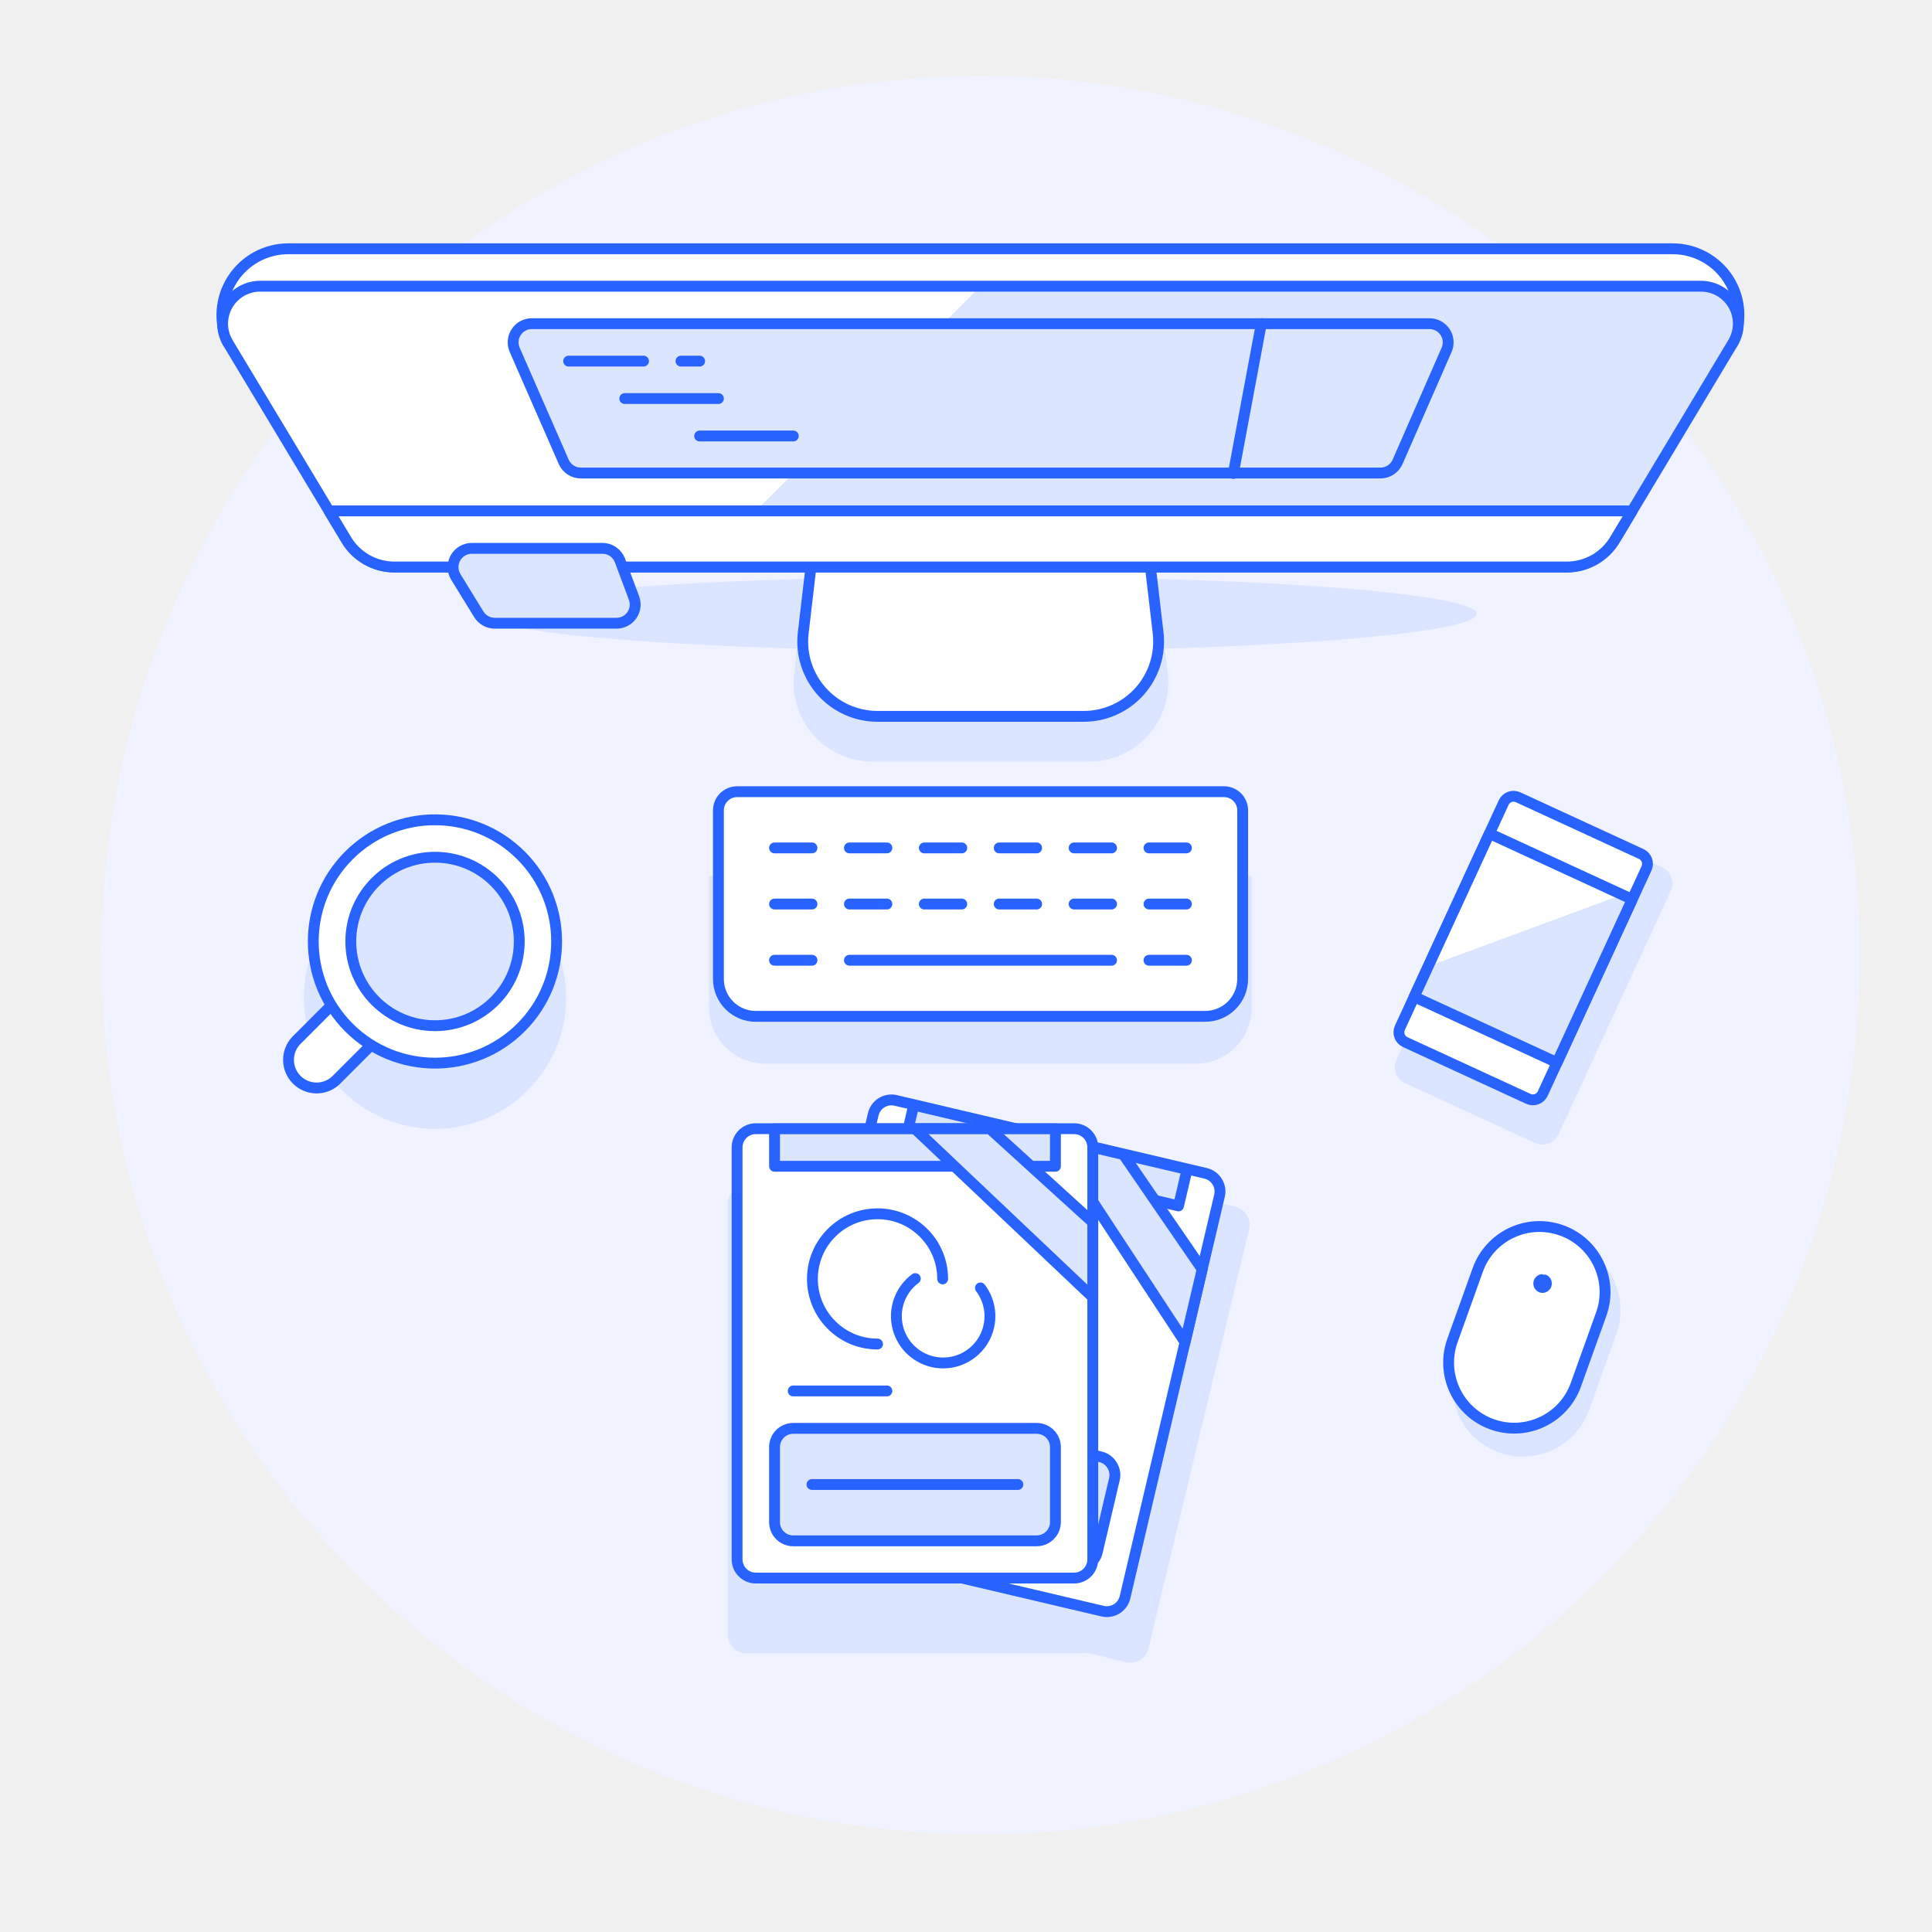
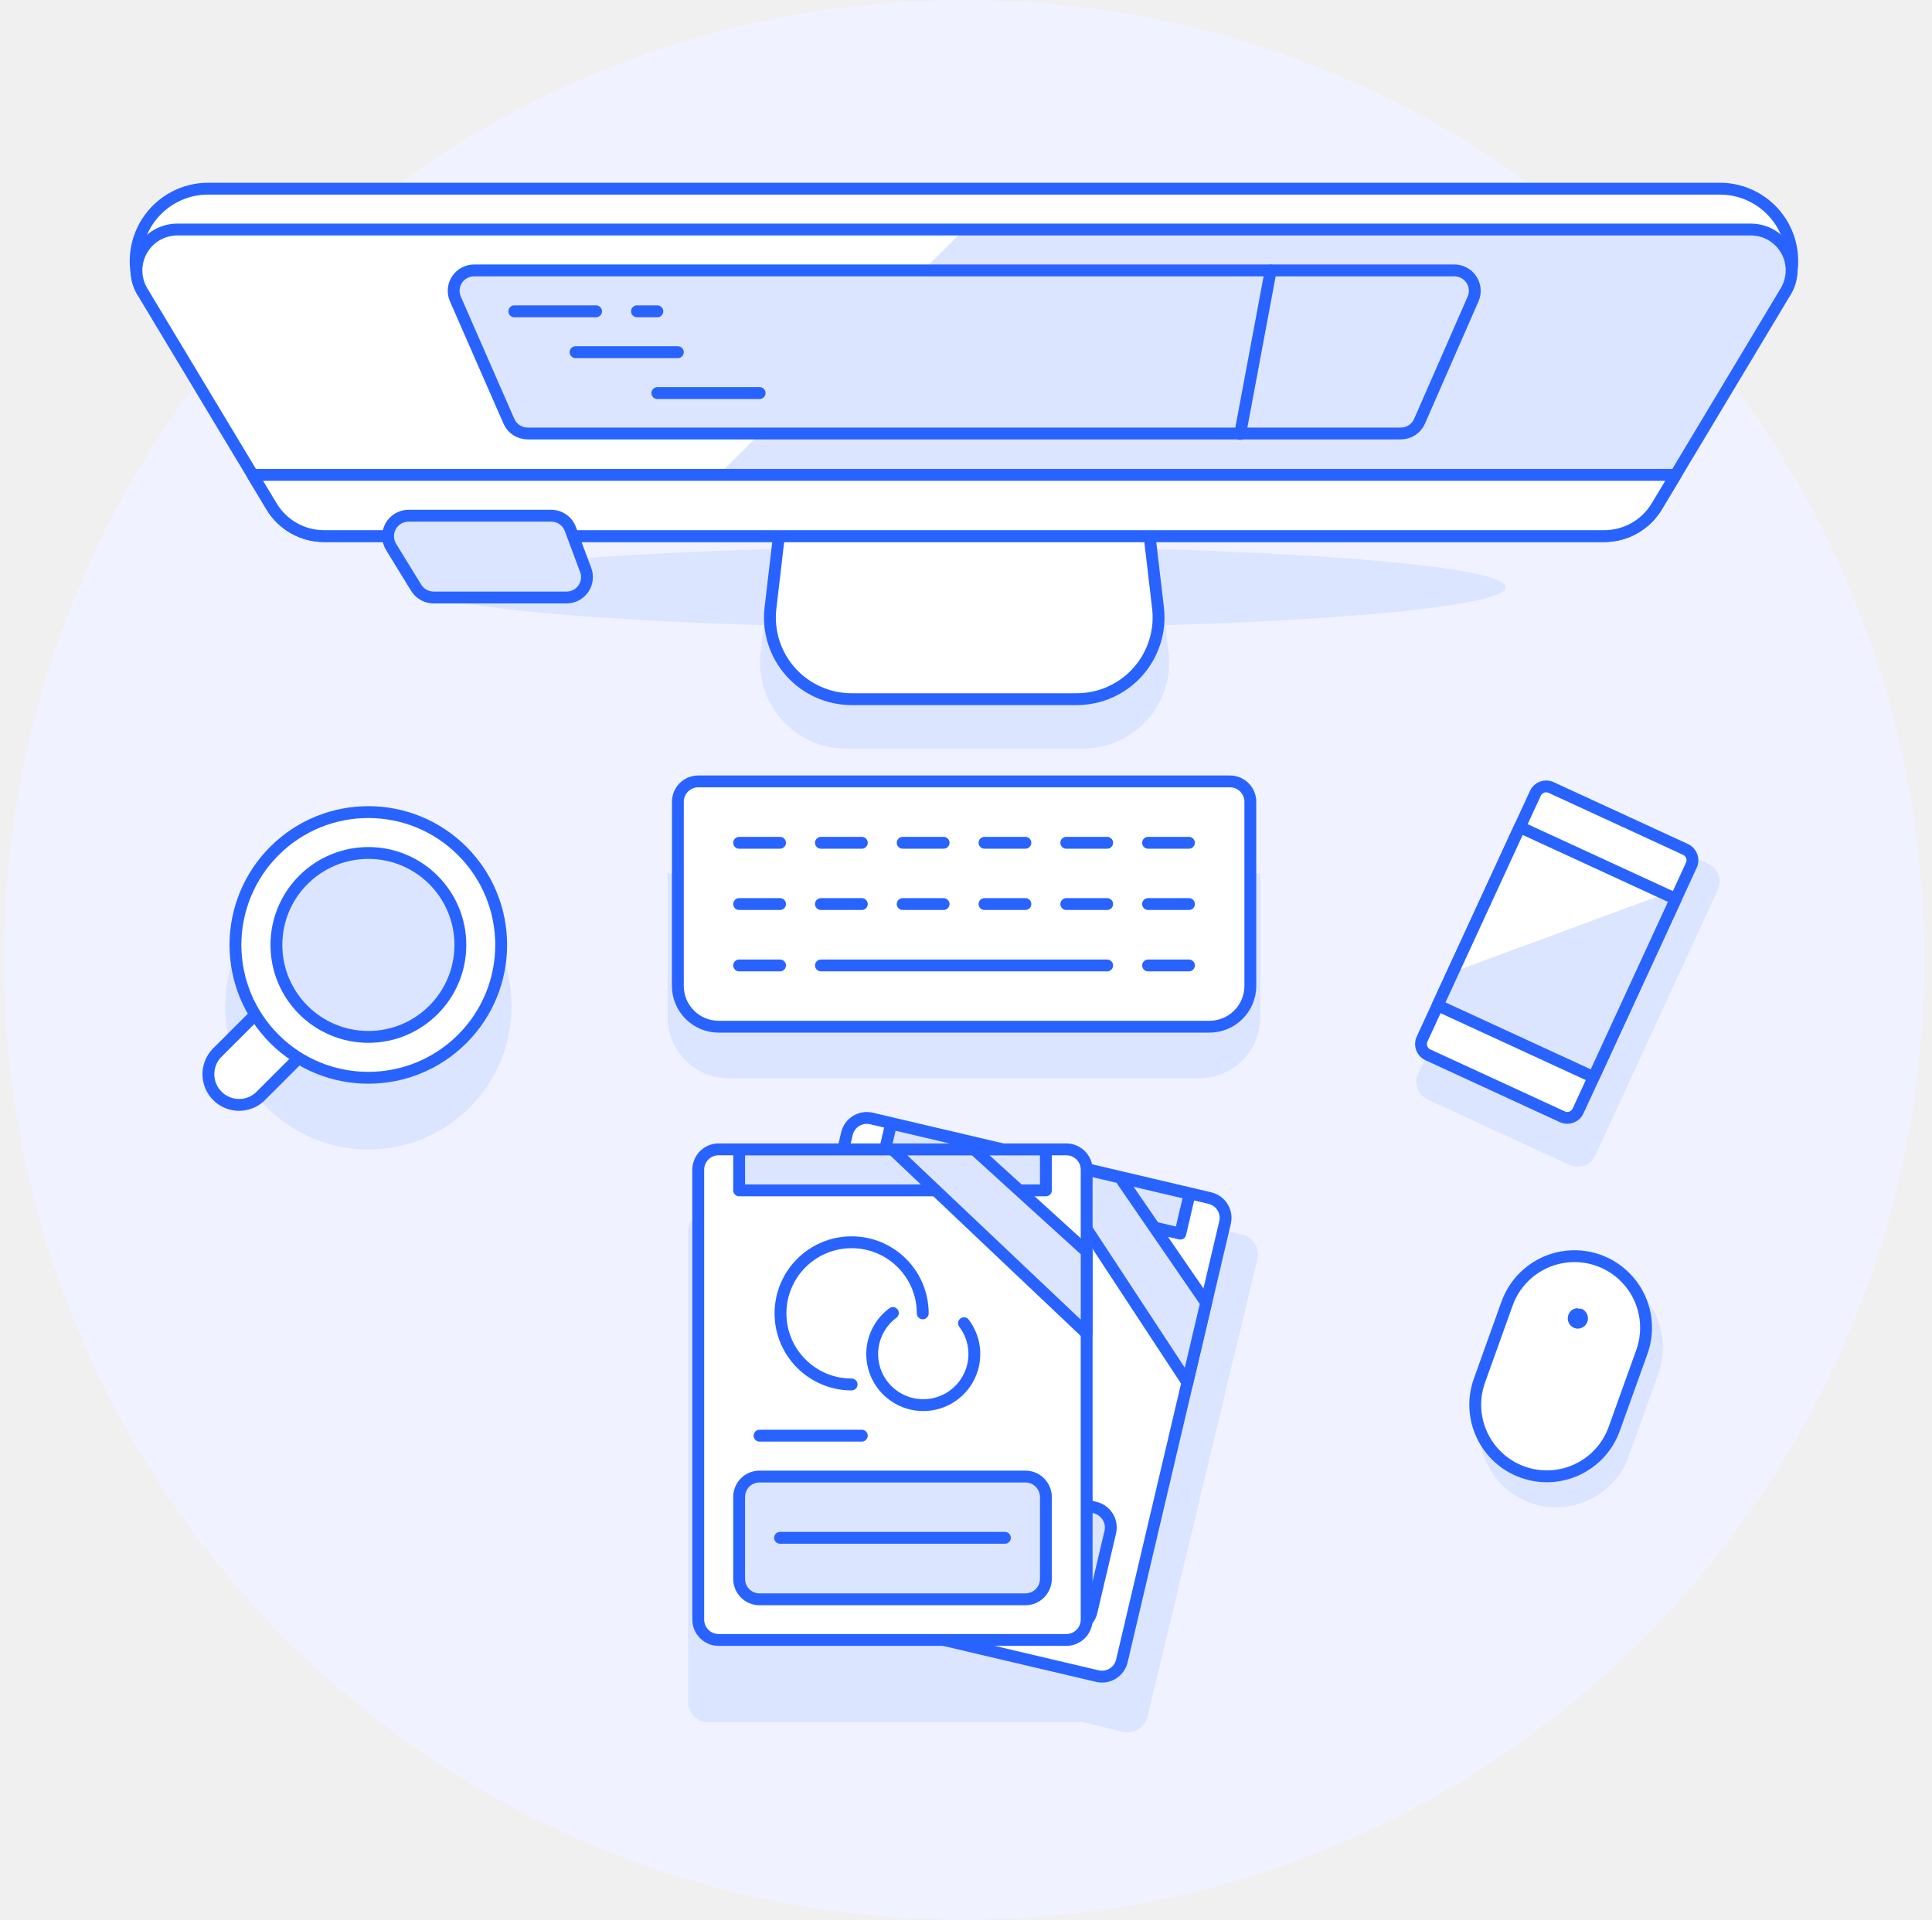
- <svg xmlns="http://www.w3.org/2000/svg" id="Duotone" viewBox="0 0 178 178">
-   <defs>
-     <style>.cls-1{fill:#f0f2ff;}.cls-2,.cls-5{fill:#dce5ff;}.cls-3,.cls-6{fill:#fff;}.cls-4{fill:none;}.cls-4,.cls-5,.cls-6{stroke:#2963ff;stroke-linecap:round;stroke-linejoin:round;}.cls-7{fill:#2963ff;}</style>
-   </defs>
-   <g id="Icons">
-     <g id="Background">
-       <g id="New_Symbol_50" data-name="New Symbol 50">
-         <circle class="cls-1" cx="90.34" cy="88" r="81" />
+ <svg xmlns="http://www.w3.org/2000/svg" width="163px" height="162px" viewBox="0 0 163 162" version="1.1">
+   <g id="Page-1" stroke="none" stroke-width="1" fill="none" fill-rule="evenodd">
+     <g id="book-imac">
+       <g id="Background" fill="#F0F2FF">
+         <g id="New_Symbol_50">
+           <circle id="Oval" cx="81.34" cy="81" r="81" />
+         </g>
      </g>
-     </g>
-     <g id="Scene">
-       <path class="cls-2" d="M115.08,113.26a1.73,1.73,0,0,0-1.27-2.08l-30.19-7.25a1.73,1.73,0,0,0-2.09,1.27l-1,4H68.77a1.72,1.72,0,0,0-1.72,1.73v39.67a1.73,1.73,0,0,0,1.72,1.73H99.82a1.5,1.5,0,0,0,.29-.06l3.62.87a1.73,1.73,0,0,0,2.08-1.27Z" />
-       <rect class="cls-2" x="127.29" y="81.61" width="27.98" height="16.46" rx="1.65" ry="1.65" transform="translate(0.57 180.56) rotate(-65.26)" />
-       <path class="cls-2" d="M136.7,118.51l-2.51,7a6.49,6.49,0,1,0,12.22,4.39l2.51-7a6.49,6.49,0,1,0-12.22-4.39Z" />
-       <path class="cls-2" d="M110.18,98H70.5a5.16,5.16,0,0,1-5.17-5.17V80.7h50V92.78A5.17,5.17,0,0,1,110.18,98Z" />
-       <path class="cls-2" d="M136.05,56.55c0-1.47-12.27-2.73-29.54-3.22l0-.23H74.19l0,.23c-17.26.49-29.53,1.75-29.53,3.22s11.92,2.7,28.78,3.21l-.27,2.3a7.26,7.26,0,0,0,7.21,8.11h20a7.26,7.26,0,0,0,7.21-8.11l-.27-2.3C124.13,59.25,136.05,58,136.05,56.55Z" />
-       <path class="cls-3" d="M111,93.64H69.64a3.44,3.44,0,0,1-3.45-3.45V74.67a1.72,1.72,0,0,1,1.72-1.73h44.85a1.72,1.72,0,0,1,1.73,1.73V90.19A3.45,3.45,0,0,1,111,93.64Z" />
-       <path class="cls-4" d="M111,93.64H69.64a3.44,3.44,0,0,1-3.45-3.45V74.67a1.72,1.72,0,0,1,1.72-1.73h44.85a1.72,1.72,0,0,1,1.73,1.73V90.19A3.45,3.45,0,0,1,111,93.64Z" />
-       <line class="cls-4" x1="71.36" y1="88.47" x2="74.81" y2="88.47" />
-       <line class="cls-4" x1="71.36" y1="83.29" x2="74.81" y2="83.29" />
-       <line class="cls-4" x1="71.36" y1="78.12" x2="74.81" y2="78.12" />
-       <line class="cls-4" x1="78.26" y1="83.29" x2="81.71" y2="83.29" />
-       <line class="cls-4" x1="78.26" y1="78.12" x2="81.71" y2="78.12" />
-       <line class="cls-4" x1="85.16" y1="83.29" x2="88.61" y2="83.29" />
-       <line class="cls-4" x1="85.16" y1="78.12" x2="88.61" y2="78.12" />
-       <line class="cls-4" x1="92.06" y1="83.29" x2="95.51" y2="83.29" />
-       <line class="cls-4" x1="92.06" y1="78.12" x2="95.51" y2="78.12" />
-       <line class="cls-4" x1="98.96" y1="83.29" x2="102.41" y2="83.29" />
-       <line class="cls-4" x1="98.96" y1="78.12" x2="102.41" y2="78.12" />
-       <line class="cls-4" x1="105.86" y1="88.47" x2="109.31" y2="88.47" />
-       <line class="cls-4" x1="105.86" y1="83.29" x2="109.31" y2="83.29" />
-       <line class="cls-4" x1="105.86" y1="78.12" x2="109.31" y2="78.12" />
-       <line class="cls-4" x1="78.26" y1="88.47" x2="102.41" y2="88.47" />
-       <path class="cls-3" d="M154.1,22.92H26.58A6.12,6.12,0,0,0,21,31.59H159.65A6.11,6.11,0,0,0,154.1,22.92Z" />
-       <path class="cls-4" d="M154.1,22.92H26.58A6.12,6.12,0,0,0,21,31.59H159.65A6.11,6.11,0,0,0,154.1,22.92Z" />
-       <path class="cls-3" d="M98,36.72H82.67a6.91,6.91,0,0,0-6.85,6.09L74,58.34A6.89,6.89,0,0,0,80.85,66h19a6.9,6.9,0,0,0,6.85-7.7l-1.82-15.53A6.91,6.91,0,0,0,98,36.72Z" />
-       <path class="cls-4" d="M98,36.72H82.67a6.91,6.91,0,0,0-6.85,6.09L74,58.34A6.89,6.89,0,0,0,80.85,66h19a6.9,6.9,0,0,0,6.85-7.7l-1.82-15.53A6.91,6.91,0,0,0,98,36.72Z" />
-       <path class="cls-2" d="M156.7,26.37H24a3.45,3.45,0,0,0-3,5.22L31.91,49.73a5.16,5.16,0,0,0,4.43,2.51h108a5.16,5.16,0,0,0,4.44-2.51l10.88-18.14A3.44,3.44,0,0,0,156.7,26.37Z" />
-       <path class="cls-3" d="M36.34,52.24H64.46L90.34,26.37H24a3.45,3.45,0,0,0-3,5.22L31.91,49.73A5.16,5.16,0,0,0,36.34,52.24Z" />
-       <path class="cls-4" d="M156.7,26.37H24a3.45,3.45,0,0,0-3,5.22L31.91,49.73a5.16,5.16,0,0,0,4.43,2.51h108a5.16,5.16,0,0,0,4.44-2.51l10.88-18.14A3.44,3.44,0,0,0,156.7,26.37Z" />
-       <path class="cls-3" d="M30.31,47.07l1.6,2.66a5.16,5.16,0,0,0,4.43,2.51h108a5.16,5.16,0,0,0,4.44-2.51l1.6-2.66Z" />
-       <path class="cls-4" d="M30.31,47.07l1.6,2.66a5.16,5.16,0,0,0,4.43,2.51h108a5.16,5.16,0,0,0,4.44-2.51l1.6-2.66Z" />
-       <path class="cls-5" d="M56.8,57.42H45.58a1.73,1.73,0,0,1-1.46-.81L42,53.16a1.73,1.73,0,0,1,1.47-2.64H55.51a1.72,1.72,0,0,1,1.61,1.12l1.29,3.45A1.72,1.72,0,0,1,56.8,57.42Z" />
-       <path class="cls-2" d="M131.69,29.82H49a1.72,1.72,0,0,0-1.58,2.41l4.53,10.35a1.72,1.72,0,0,0,1.58,1h73.64a1.72,1.72,0,0,0,1.58-1l4.53-10.35A1.72,1.72,0,0,0,131.69,29.82Z" />
-       <path class="cls-4" d="M131.69,29.82H49a1.72,1.72,0,0,0-1.58,2.41l4.53,10.35a1.72,1.72,0,0,0,1.58,1h73.64a1.72,1.72,0,0,0,1.58-1l4.53-10.35A1.72,1.72,0,0,0,131.69,29.82Z" />
-       <line class="cls-4" x1="52.39" y1="33.27" x2="59.29" y2="33.27" />
-       <line class="cls-4" x1="57.56" y1="36.72" x2="66.19" y2="36.72" />
-       <line class="cls-4" x1="116.21" y1="29.82" x2="113.63" y2="43.62" />
-       <line class="cls-4" x1="64.46" y1="40.17" x2="73.09" y2="40.17" />
-       <line class="cls-4" x1="62.74" y1="33.27" x2="64.46" y2="33.27" />
-       <circle class="cls-2" cx="40.08" cy="91.92" r="12.08" />
-       <path class="cls-6" d="M30.93,99.55a2.59,2.59,0,0,1-3.66-3.66l4.27-4.27,3.66,3.66Z" />
-       <path class="cls-6" d="M32.15,94.67a11.21,11.21,0,1,0,0-15.86A11.21,11.21,0,0,0,32.15,94.67Z" />
-       <circle class="cls-2" cx="40.08" cy="86.74" r="7.76" />
-       <circle class="cls-4" cx="40.08" cy="86.74" r="7.76" />
-       <path class="cls-3" d="M136.15,117l-2.33,6.5a6,6,0,0,0,11.37,4.08l2.33-6.49A6,6,0,1,0,136.15,117Z" />
-       <path class="cls-4" d="M136.15,117l-2.33,6.5a6,6,0,0,0,11.37,4.08l2.33-6.49A6,6,0,1,0,136.15,117Z" />
-       <path class="cls-7" d="M142.13,117.39a.85.85,0,0,0-.81.57.87.87,0,0,0,.52,1.11.93.93,0,0,0,.29.05.87.87,0,0,0,.29-1.68,1,1,0,0,0-.29,0Z" />
-       <path class="cls-6" d="M73.08,108.55h38a1.72,1.72,0,0,1,1.72,1.72V139.6a1.72,1.72,0,0,1-1.72,1.72h-38a1.72,1.72,0,0,1-1.72-1.72V110.28A1.73,1.73,0,0,1,73.08,108.55Z" transform="translate(-50.65 185.93) rotate(-76.76)" />
-       <path class="cls-5" d="M85.83,123.76h6.9a1.73,1.73,0,0,1,1.73,1.73v22.42a1.73,1.73,0,0,1-1.73,1.73h-6.9a1.72,1.72,0,0,1-1.72-1.72V125.48A1.72,1.72,0,0,1,85.83,123.76Z" transform="translate(-64.23 192.29) rotate(-76.76)" />
-       <rect class="cls-5" x="94.67" y="93.53" width="3.45" height="25.87" transform="translate(-29.33 175.91) rotate(-76.76)" />
-       <polygon class="cls-5" points="110.76 116.94 109.18 123.66 96.79 104.79 103.5 106.37 110.76 116.94" />
-       <line class="cls-4" x1="80.34" y1="125.73" x2="88.74" y2="127.71" />
-       <path class="cls-4" d="M99.31,120.45a4.31,4.31,0,1,1-5.68-2.23" />
-       <path class="cls-4" d="M88.89,123.31a6,6,0,1,1,7.26-4.49" />
-       <line class="cls-4" x1="80.04" y1="134.52" x2="98.52" y2="138.87" />
-       <rect class="cls-6" x="67.91" y="103.99" width="32.77" height="41.4" rx="1.72" ry="1.72" />
-       <path class="cls-5" d="M73.08,131.6H95.51a1.73,1.73,0,0,1,1.73,1.73v6.9a1.73,1.73,0,0,1-1.73,1.73H73.08a1.72,1.72,0,0,1-1.72-1.72v-6.9A1.72,1.72,0,0,1,73.08,131.6Z" />
-       <rect class="cls-5" x="71.36" y="104" width="25.88" height="3.45" />
-       <polygon class="cls-5" points="100.68 112.62 100.68 119.52 84.3 104 91.2 104 100.68 112.62" />
-       <line class="cls-4" x1="73.08" y1="128.15" x2="81.71" y2="128.15" />
-       <path class="cls-4" d="M90.33,118.66a4.31,4.31,0,1,1-6-.86" />
-       <path class="cls-4" d="M80.85,123.83a6,6,0,1,1,6-6" />
-       <line class="cls-4" x1="74.81" y1="136.77" x2="93.78" y2="136.77" />
-       <rect class="cls-6" x="133.1" y="74.93" width="14.49" height="24.84" rx="1" ry="1" transform="translate(49.43 -50.72) rotate(24.74)" />
-       <rect class="cls-2" x="133.1" y="79.07" width="14.49" height="16.56" transform="translate(49.43 -50.72) rotate(24.74)" />
-       <polygon class="cls-3" points="131.6 89.02 149.45 82.43 137.23 76.8 131.6 89.02" />
-       <rect class="cls-4" x="133.1" y="79.07" width="14.49" height="16.56" transform="translate(49.43 -50.72) rotate(24.74)" />
+       <g id="Scene" transform="translate(11, 15)">
+         <path d="M95.08,91.26 C95.3,90.336 94.733,89.407 93.81,89.18 L63.62,81.93 C62.692,81.704 61.757,82.272 61.53,83.2 L60.53,87.2 L48.77,87.2 C48.312,87.2 47.873,87.383 47.55,87.707 C47.227,88.032 47.047,88.472 47.05,88.93 L47.05,128.6 C47.05,129.552 47.818,130.325 48.77,130.33 L79.82,130.33 C79.918,130.32 80.016,130.3 80.11,130.27 L83.73,131.14 C84.654,131.36 85.583,130.793 85.81,129.87 L95.08,91.26 Z" id="Path" fill="#DCE5FF" />
+         <rect id="Rectangle" fill="#DCE5FF" transform="translate(121.29, 67.84536) rotate(-65.26) translate(-121.29, -67.84536) " x="107.3" y="59.615" width="27.98" height="16.46" rx="1.65" />
+         <path d="M116.7,96.51 L114.19,103.51 C113.406,105.693 113.846,108.128 115.344,109.899 C116.842,111.669 119.172,112.506 121.454,112.094 C123.737,111.682 125.626,110.083 126.41,107.9 L128.92,100.9 C129.704,98.717 129.264,96.282 127.766,94.511 C126.268,92.741 123.938,91.904 121.656,92.316 C119.373,92.728 117.484,94.327 116.7,96.51 Z" id="Path" fill="#DCE5FF" />
+         <path d="M90.18,76 L50.5,76 C49.128,76.003 47.811,75.459 46.841,74.489 C45.871,73.519 45.327,72.202 45.33,70.83 L45.33,58.7 L95.33,58.7 L95.33,70.78 C95.343,72.156 94.807,73.481 93.841,74.461 C92.874,75.441 91.556,75.995 90.18,76 Z" id="Path" fill="#DCE5FF" />
+         <path d="M116.05,34.55 C116.05,33.08 103.78,31.82 86.51,31.33 L86.51,31.1 L54.19,31.1 L54.19,31.33 C36.93,31.82 24.66,33.08 24.66,34.55 C24.66,36.02 36.58,37.25 53.44,37.76 L53.17,40.06 C52.927,42.119 53.577,44.184 54.954,45.734 C56.332,47.283 58.306,48.17 60.38,48.17 L80.38,48.17 C82.454,48.17 84.428,47.283 85.806,45.734 C87.183,44.184 87.833,42.119 87.59,40.06 L87.32,37.76 C104.13,37.25 116.05,36 116.05,34.55 Z" id="Path" fill="#DCE5FF" />
+         <path d="M91,71.64 L49.64,71.64 C48.724,71.643 47.845,71.28 47.198,70.632 C46.55,69.985 46.187,69.106 46.19,68.19 L46.19,52.67 C46.187,52.212 46.367,51.772 46.69,51.447 C47.013,51.123 47.452,50.94 47.91,50.94 L92.76,50.94 C93.22,50.937 93.661,51.119 93.986,51.444 C94.311,51.769 94.493,52.21 94.49,52.67 L94.49,68.19 C94.49,69.112 94.121,69.996 93.465,70.644 C92.81,71.292 91.922,71.651 91,71.64 Z" id="Path" fill="#FFFFFF" />
+         <path d="M91,71.64 L49.64,71.64 C48.724,71.643 47.845,71.28 47.198,70.632 C46.55,69.985 46.187,69.106 46.19,68.19 L46.19,52.67 C46.187,52.212 46.367,51.772 46.69,51.447 C47.013,51.123 47.452,50.94 47.91,50.94 L92.76,50.94 C93.22,50.937 93.661,51.119 93.986,51.444 C94.311,51.769 94.493,52.21 94.49,52.67 L94.49,68.19 C94.49,69.112 94.121,69.996 93.465,70.644 C92.81,71.292 91.922,71.651 91,71.64 Z" id="Path" stroke="#2963FF" stroke-linecap="round" stroke-linejoin="round" />
+         <path d="M51.36,66.47 L54.81,66.47" id="Path" stroke="#2963FF" stroke-linecap="round" stroke-linejoin="round" />
+         <path d="M51.36,61.29 L54.81,61.29" id="Path" stroke="#2963FF" stroke-linecap="round" stroke-linejoin="round" />
+         <path d="M51.36,56.12 L54.81,56.12" id="Path" stroke="#2963FF" stroke-linecap="round" stroke-linejoin="round" />
+         <path d="M58.26,61.29 L61.71,61.29" id="Path" stroke="#2963FF" stroke-linecap="round" stroke-linejoin="round" />
+         <path d="M58.26,56.12 L61.71,56.12" id="Path" stroke="#2963FF" stroke-linecap="round" stroke-linejoin="round" />
+         <path d="M65.16,61.29 L68.61,61.29" id="Path" stroke="#2963FF" stroke-linecap="round" stroke-linejoin="round" />
+         <path d="M65.16,56.12 L68.61,56.12" id="Path" stroke="#2963FF" stroke-linecap="round" stroke-linejoin="round" />
+         <path d="M72.06,61.29 L75.51,61.29" id="Path" stroke="#2963FF" stroke-linecap="round" stroke-linejoin="round" />
+         <path d="M72.06,56.12 L75.51,56.12" id="Path" stroke="#2963FF" stroke-linecap="round" stroke-linejoin="round" />
+         <path d="M78.96,61.29 L82.41,61.29" id="Path" stroke="#2963FF" stroke-linecap="round" stroke-linejoin="round" />
+         <path d="M78.96,56.12 L82.41,56.12" id="Path" stroke="#2963FF" stroke-linecap="round" stroke-linejoin="round" />
+         <path d="M85.86,66.47 L89.31,66.47" id="Path" stroke="#2963FF" stroke-linecap="round" stroke-linejoin="round" />
+         <path d="M85.86,61.29 L89.31,61.29" id="Path" stroke="#2963FF" stroke-linecap="round" stroke-linejoin="round" />
+         <path d="M85.86,56.12 L89.31,56.12" id="Path" stroke="#2963FF" stroke-linecap="round" stroke-linejoin="round" />
+         <path d="M58.26,66.47 L82.41,66.47" id="Path" stroke="#2963FF" stroke-linecap="round" stroke-linejoin="round" />
+         <path d="M134.1,0.92 L6.58,0.92 C4.493,0.914 2.547,1.973 1.417,3.728 C0.288,5.483 0.13,7.693 1,9.59 L139.65,9.59 C140.523,7.698 140.372,5.491 139.248,3.736 C138.125,1.981 136.184,0.919 134.1,0.92 Z" id="Path" fill="#FFFFFF" />
+         <path d="M134.1,0.92 L6.58,0.92 C4.493,0.914 2.547,1.973 1.417,3.728 C0.288,5.483 0.13,7.693 1,9.59 L139.65,9.59 C140.523,7.698 140.372,5.491 139.248,3.736 C138.125,1.981 136.184,0.919 134.1,0.92 Z" id="Path" stroke="#2963FF" stroke-linecap="round" stroke-linejoin="round" />
+         <path d="M78,14.72 L62.67,14.72 C59.175,14.726 56.235,17.34 55.82,20.81 L54,36.34 C53.781,38.29 54.403,40.24 55.711,41.703 C57.019,43.165 58.888,44.001 60.85,44 L79.85,44 C81.819,43.999 83.693,43.157 85.002,41.686 C86.31,40.215 86.928,38.255 86.7,36.3 L84.88,20.77 C84.445,17.304 81.493,14.708 78,14.72 Z" id="Path" fill="#FFFFFF" />
+         <path d="M78,14.72 L62.67,14.72 C59.175,14.726 56.235,17.34 55.82,20.81 L54,36.34 C53.781,38.29 54.403,40.24 55.711,41.703 C57.019,43.165 58.888,44.001 60.85,44 L79.85,44 C81.819,43.999 83.693,43.157 85.002,41.686 C86.31,40.215 86.928,38.255 86.7,36.3 L84.88,20.77 C84.445,17.304 81.493,14.708 78,14.72 Z" id="Path" stroke="#2963FF" stroke-linecap="round" stroke-linejoin="round" />
+         <path d="M136.7,4.37 L4,4.37 C2.751,4.356 1.592,5.018 0.97,6.101 C0.348,7.183 0.359,8.518 1,9.59 L11.91,27.73 C12.842,29.288 14.525,30.241 16.34,30.24 L124.34,30.24 C126.159,30.244 127.846,29.291 128.78,27.73 L139.66,9.59 C140.304,8.525 140.323,7.196 139.709,6.113 C139.095,5.031 137.944,4.364 136.7,4.37 Z" id="Path" fill="#DCE5FF" />
+         <path d="M16.34,30.24 L44.46,30.24 L70.34,4.37 L4,4.37 C2.751,4.356 1.592,5.018 0.97,6.101 C0.348,7.183 0.359,8.518 1,9.59 L11.91,27.73 C12.842,29.288 14.525,30.241 16.34,30.24 Z" id="Path" fill="#FFFFFF" />
+         <path d="M136.7,4.37 L4,4.37 C2.751,4.356 1.592,5.018 0.97,6.101 C0.348,7.183 0.359,8.518 1,9.59 L11.91,27.73 C12.842,29.288 14.525,30.241 16.34,30.24 L124.34,30.24 C126.159,30.244 127.846,29.291 128.78,27.73 L139.66,9.59 C140.304,8.525 140.323,7.196 139.709,6.113 C139.095,5.031 137.944,4.364 136.7,4.37 Z" id="Path" stroke="#2963FF" stroke-linecap="round" stroke-linejoin="round" />
+         <path d="M10.31,25.07 L11.91,27.73 C12.842,29.288 14.525,30.241 16.34,30.24 L124.34,30.24 C126.159,30.244 127.846,29.291 128.78,27.73 L130.38,25.07 L10.31,25.07 Z" id="Path" fill="#FFFFFF" />
+         <path d="M10.31,25.07 L11.91,27.73 C12.842,29.288 14.525,30.241 16.34,30.24 L124.34,30.24 C126.159,30.244 127.846,29.291 128.78,27.73 L130.38,25.07 L10.31,25.07 Z" id="Path" stroke="#2963FF" stroke-linecap="round" stroke-linejoin="round" />
+         <path d="M36.8,35.42 L25.58,35.42 C24.987,35.418 24.436,35.113 24.12,34.61 L22,31.16 C21.67,30.627 21.655,29.956 21.96,29.408 C22.265,28.86 22.843,28.52 23.47,28.52 L35.51,28.52 C36.228,28.521 36.87,28.967 37.12,29.64 L38.41,33.09 C38.611,33.619 38.538,34.212 38.217,34.678 C37.895,35.143 37.366,35.421 36.8,35.42 Z" id="Path" stroke="#2963FF" fill="#DCE5FF" stroke-linecap="round" stroke-linejoin="round" />
+         <path d="M111.69,7.82 L29,7.82 C28.419,7.818 27.876,8.111 27.557,8.597 C27.238,9.083 27.187,9.697 27.42,10.23 L31.95,20.58 C32.234,21.196 32.852,21.587 33.53,21.58 L107.17,21.58 C107.848,21.587 108.466,21.196 108.75,20.58 L113.28,10.23 C113.514,9.696 113.461,9.08 113.14,8.593 C112.819,8.106 112.273,7.815 111.69,7.82 Z" id="Path" fill="#DCE5FF" />
+         <path d="M111.69,7.82 L29,7.82 C28.419,7.818 27.876,8.111 27.557,8.597 C27.238,9.083 27.187,9.697 27.42,10.23 L31.95,20.58 C32.234,21.196 32.852,21.587 33.53,21.58 L107.17,21.58 C107.848,21.587 108.466,21.196 108.75,20.58 L113.28,10.23 C113.514,9.696 113.461,9.08 113.14,8.593 C112.819,8.106 112.273,7.815 111.69,7.82 Z" id="Path" stroke="#2963FF" stroke-linecap="round" stroke-linejoin="round" />
+         <path d="M32.39,11.27 L39.29,11.27" id="Path" stroke="#2963FF" stroke-linecap="round" stroke-linejoin="round" />
+         <path d="M37.56,14.72 L46.19,14.72" id="Path" stroke="#2963FF" stroke-linecap="round" stroke-linejoin="round" />
+         <path d="M96.21,7.82 L93.63,21.62" id="Path" stroke="#2963FF" stroke-linecap="round" stroke-linejoin="round" />
+         <path d="M44.46,18.17 L53.09,18.17" id="Path" stroke="#2963FF" stroke-linecap="round" stroke-linejoin="round" />
+         <path d="M42.74,11.27 L44.46,11.27" id="Path" stroke="#2963FF" stroke-linecap="round" stroke-linejoin="round" />
+         <circle id="Oval" fill="#DCE5FF" cx="20.08" cy="69.92" r="12.08" />
+         <path d="M10.93,77.55 C9.909,78.494 8.324,78.463 7.34,77.48 C6.357,76.496 6.326,74.911 7.27,73.89 L11.54,69.62 L15.2,73.28 L10.93,77.55 Z" id="Path" stroke="#2963FF" fill="#FFFFFF" stroke-linecap="round" stroke-linejoin="round" />
+         <path d="M12.15,72.67 C16.529,77.045 23.625,77.043 28.001,72.666 C32.377,68.288 32.377,61.192 28.001,56.814 C23.625,52.437 16.529,52.435 12.15,56.81 C10.046,58.913 8.863,61.765 8.863,64.74 C8.863,67.715 10.046,70.567 12.15,72.67 Z" id="Path" stroke="#2963FF" fill="#FFFFFF" stroke-linecap="round" stroke-linejoin="round" />
+         <circle id="Oval" fill="#DCE5FF" cx="20.08" cy="64.74" r="7.76" />
+         <circle id="Oval" stroke="#2963FF" stroke-linecap="round" stroke-linejoin="round" cx="20.08" cy="64.74" r="7.76" />
+         <path d="M116.15,95 L113.82,101.5 C112.693,104.64 114.325,108.098 117.465,109.225 C120.605,110.352 124.063,108.72 125.19,105.58 L127.52,99.09 C128.251,97.059 127.842,94.792 126.449,93.144 C125.055,91.496 122.888,90.716 120.764,91.099 C118.639,91.482 116.881,92.969 116.15,95 Z" id="Path" fill="#FFFFFF" />
+         <path d="M116.15,95 L113.82,101.5 C112.693,104.64 114.325,108.098 117.465,109.225 C120.605,110.352 124.063,108.72 125.19,105.58 L127.52,99.09 C128.251,97.059 127.842,94.792 126.449,93.144 C125.055,91.496 122.888,90.716 120.764,91.099 C118.639,91.482 116.881,92.969 116.15,95 Z" id="Path" stroke="#2963FF" stroke-linecap="round" stroke-linejoin="round" />
+         <path d="M122.13,95.39 C121.766,95.387 121.44,95.616 121.32,95.96 C121.159,96.41 121.391,96.906 121.84,97.07 C121.933,97.102 122.031,97.119 122.13,97.12 C122.543,97.107 122.891,96.806 122.961,96.398 C123.031,95.991 122.805,95.59 122.42,95.44 C122.324,95.426 122.226,95.426 122.13,95.44 L122.13,95.39 Z" id="Path" fill="#2963FF" />
+         <path d="M53.053,86.526 L91.053,86.526 C92.003,86.526 92.773,87.297 92.773,88.246 L92.773,117.576 C92.773,118.526 92.003,119.296 91.053,119.296 L53.053,119.296 C52.103,119.296 51.333,118.526 51.333,117.576 L51.333,88.256 C51.333,87.305 52.102,86.532 53.053,86.526 Z" id="Path" stroke="#2963FF" fill="#FFFFFF" stroke-linecap="round" stroke-linejoin="round" transform="translate(72.05326, 102.9115) rotate(-76.76) translate(-72.05326, -102.9115) " />
+         <path d="M65.83,101.747 L72.73,101.747 C73.686,101.747 74.46,102.521 74.46,103.477 L74.46,125.897 C74.46,126.852 73.686,127.627 72.73,127.627 L65.83,127.627 C64.88,127.627 64.11,126.857 64.11,125.907 L64.11,103.467 C64.11,102.517 64.88,101.747 65.83,101.747 Z" id="Path" stroke="#2963FF" fill="#DCE5FF" stroke-linecap="round" stroke-linejoin="round" transform="translate(69.2854, 114.6867) rotate(-76.76) translate(-69.2854, -114.6867) " />
+         <rect id="Rectangle" stroke="#2963FF" fill="#DCE5FF" stroke-linecap="round" stroke-linejoin="round" transform="translate(76.38247, 84.46098) rotate(-76.76) translate(-76.38247, -84.46098) " x="74.657" y="71.526" width="3.45" height="25.87" />
+         <polygon id="Path" stroke="#2963FF" fill="#DCE5FF" stroke-linecap="round" stroke-linejoin="round" points="90.76 94.94 89.18 101.66 76.79 82.79 83.5 84.37" />
+         <path d="M60.34,103.73 L68.74,105.71" id="Path" stroke="#2963FF" stroke-linecap="round" stroke-linejoin="round" />
+         <path d="M79.31,98.45 C80.259,100.632 79.26,103.17 77.079,104.12 C74.898,105.07 72.359,104.074 71.408,101.893 C70.456,99.713 71.45,97.174 73.63,96.22" id="Path" stroke="#2963FF" stroke-linecap="round" stroke-linejoin="round" />
+         <path d="M68.89,101.31 C65.678,100.532 63.7,97.305 64.465,94.09 C65.229,90.875 68.449,88.884 71.667,89.636 C74.885,90.388 76.889,93.599 76.15,96.82" id="Path" stroke="#2963FF" stroke-linecap="round" stroke-linejoin="round" />
+         <path d="M60.04,112.52 L78.52,116.87" id="Path" stroke="#2963FF" stroke-linecap="round" stroke-linejoin="round" />
+         <rect id="Rectangle" stroke="#2963FF" fill="#FFFFFF" stroke-linecap="round" stroke-linejoin="round" x="47.91" y="81.99" width="32.77" height="41.4" rx="1.72" />
+         <path d="M53.08,109.6 L75.51,109.6 C75.969,109.6 76.409,109.782 76.733,110.107 C77.058,110.431 77.24,110.871 77.24,111.33 L77.24,118.23 C77.24,119.185 76.465,119.96 75.51,119.96 L53.08,119.96 C52.13,119.96 51.36,119.19 51.36,118.24 L51.36,111.34 C51.355,110.88 51.534,110.438 51.857,110.111 C52.18,109.784 52.62,109.6 53.08,109.6 Z" id="Path" stroke="#2963FF" fill="#DCE5FF" stroke-linecap="round" stroke-linejoin="round" />
+         <rect id="Rectangle" stroke="#2963FF" fill="#DCE5FF" stroke-linecap="round" stroke-linejoin="round" x="51.36" y="82" width="25.88" height="3.45" />
+         <polygon id="Path" stroke="#2963FF" fill="#DCE5FF" stroke-linecap="round" stroke-linejoin="round" points="80.68 90.62 80.68 97.52 64.3 82 71.2 82" />
+         <path d="M53.08,106.15 L61.71,106.15" id="Path" stroke="#2963FF" stroke-linecap="round" stroke-linejoin="round" />
+         <path d="M70.33,96.66 C71.386,98.053 71.496,99.945 70.609,101.451 C69.722,102.957 68.014,103.778 66.284,103.53 C64.554,103.282 63.145,102.014 62.717,100.32 C62.288,98.625 62.926,96.84 64.33,95.8" id="Path" stroke="#2963FF" stroke-linecap="round" stroke-linejoin="round" />
+         <path d="M60.85,101.83 C57.536,101.83 54.85,99.144 54.85,95.83 C54.85,92.516 57.536,89.83 60.85,89.83 C64.164,89.83 66.85,92.516 66.85,95.83" id="Path" stroke="#2963FF" stroke-linecap="round" stroke-linejoin="round" />
+         <path d="M54.81,114.77 L73.78,114.77" id="Path" stroke="#2963FF" stroke-linecap="round" stroke-linejoin="round" />
+         <rect id="Rectangle" stroke="#2963FF" fill="#FFFFFF" stroke-linecap="round" stroke-linejoin="round" transform="translate(120.3375, 65.34724) rotate(24.74) translate(-120.3375, -65.34724) " x="113.093" y="52.927" width="14.49" height="24.84" rx="1" />
+         <rect id="Rectangle" fill="#DCE5FF" transform="translate(120.3375, 65.34724) rotate(24.74) translate(-120.3375, -65.34724) " x="113.093" y="57.067" width="14.49" height="16.56" />
+         <polygon id="Path" fill="#FFFFFF" points="111.6 67.02 129.45 60.43 117.23 54.8" />
+         <rect id="Rectangle" stroke="#2963FF" stroke-linecap="round" stroke-linejoin="round" transform="translate(120.3375, 65.34724) rotate(24.74) translate(-120.3375, -65.34724) " x="113.093" y="57.067" width="14.49" height="16.56" />
+       </g>
    </g>
  </g>
</svg>
